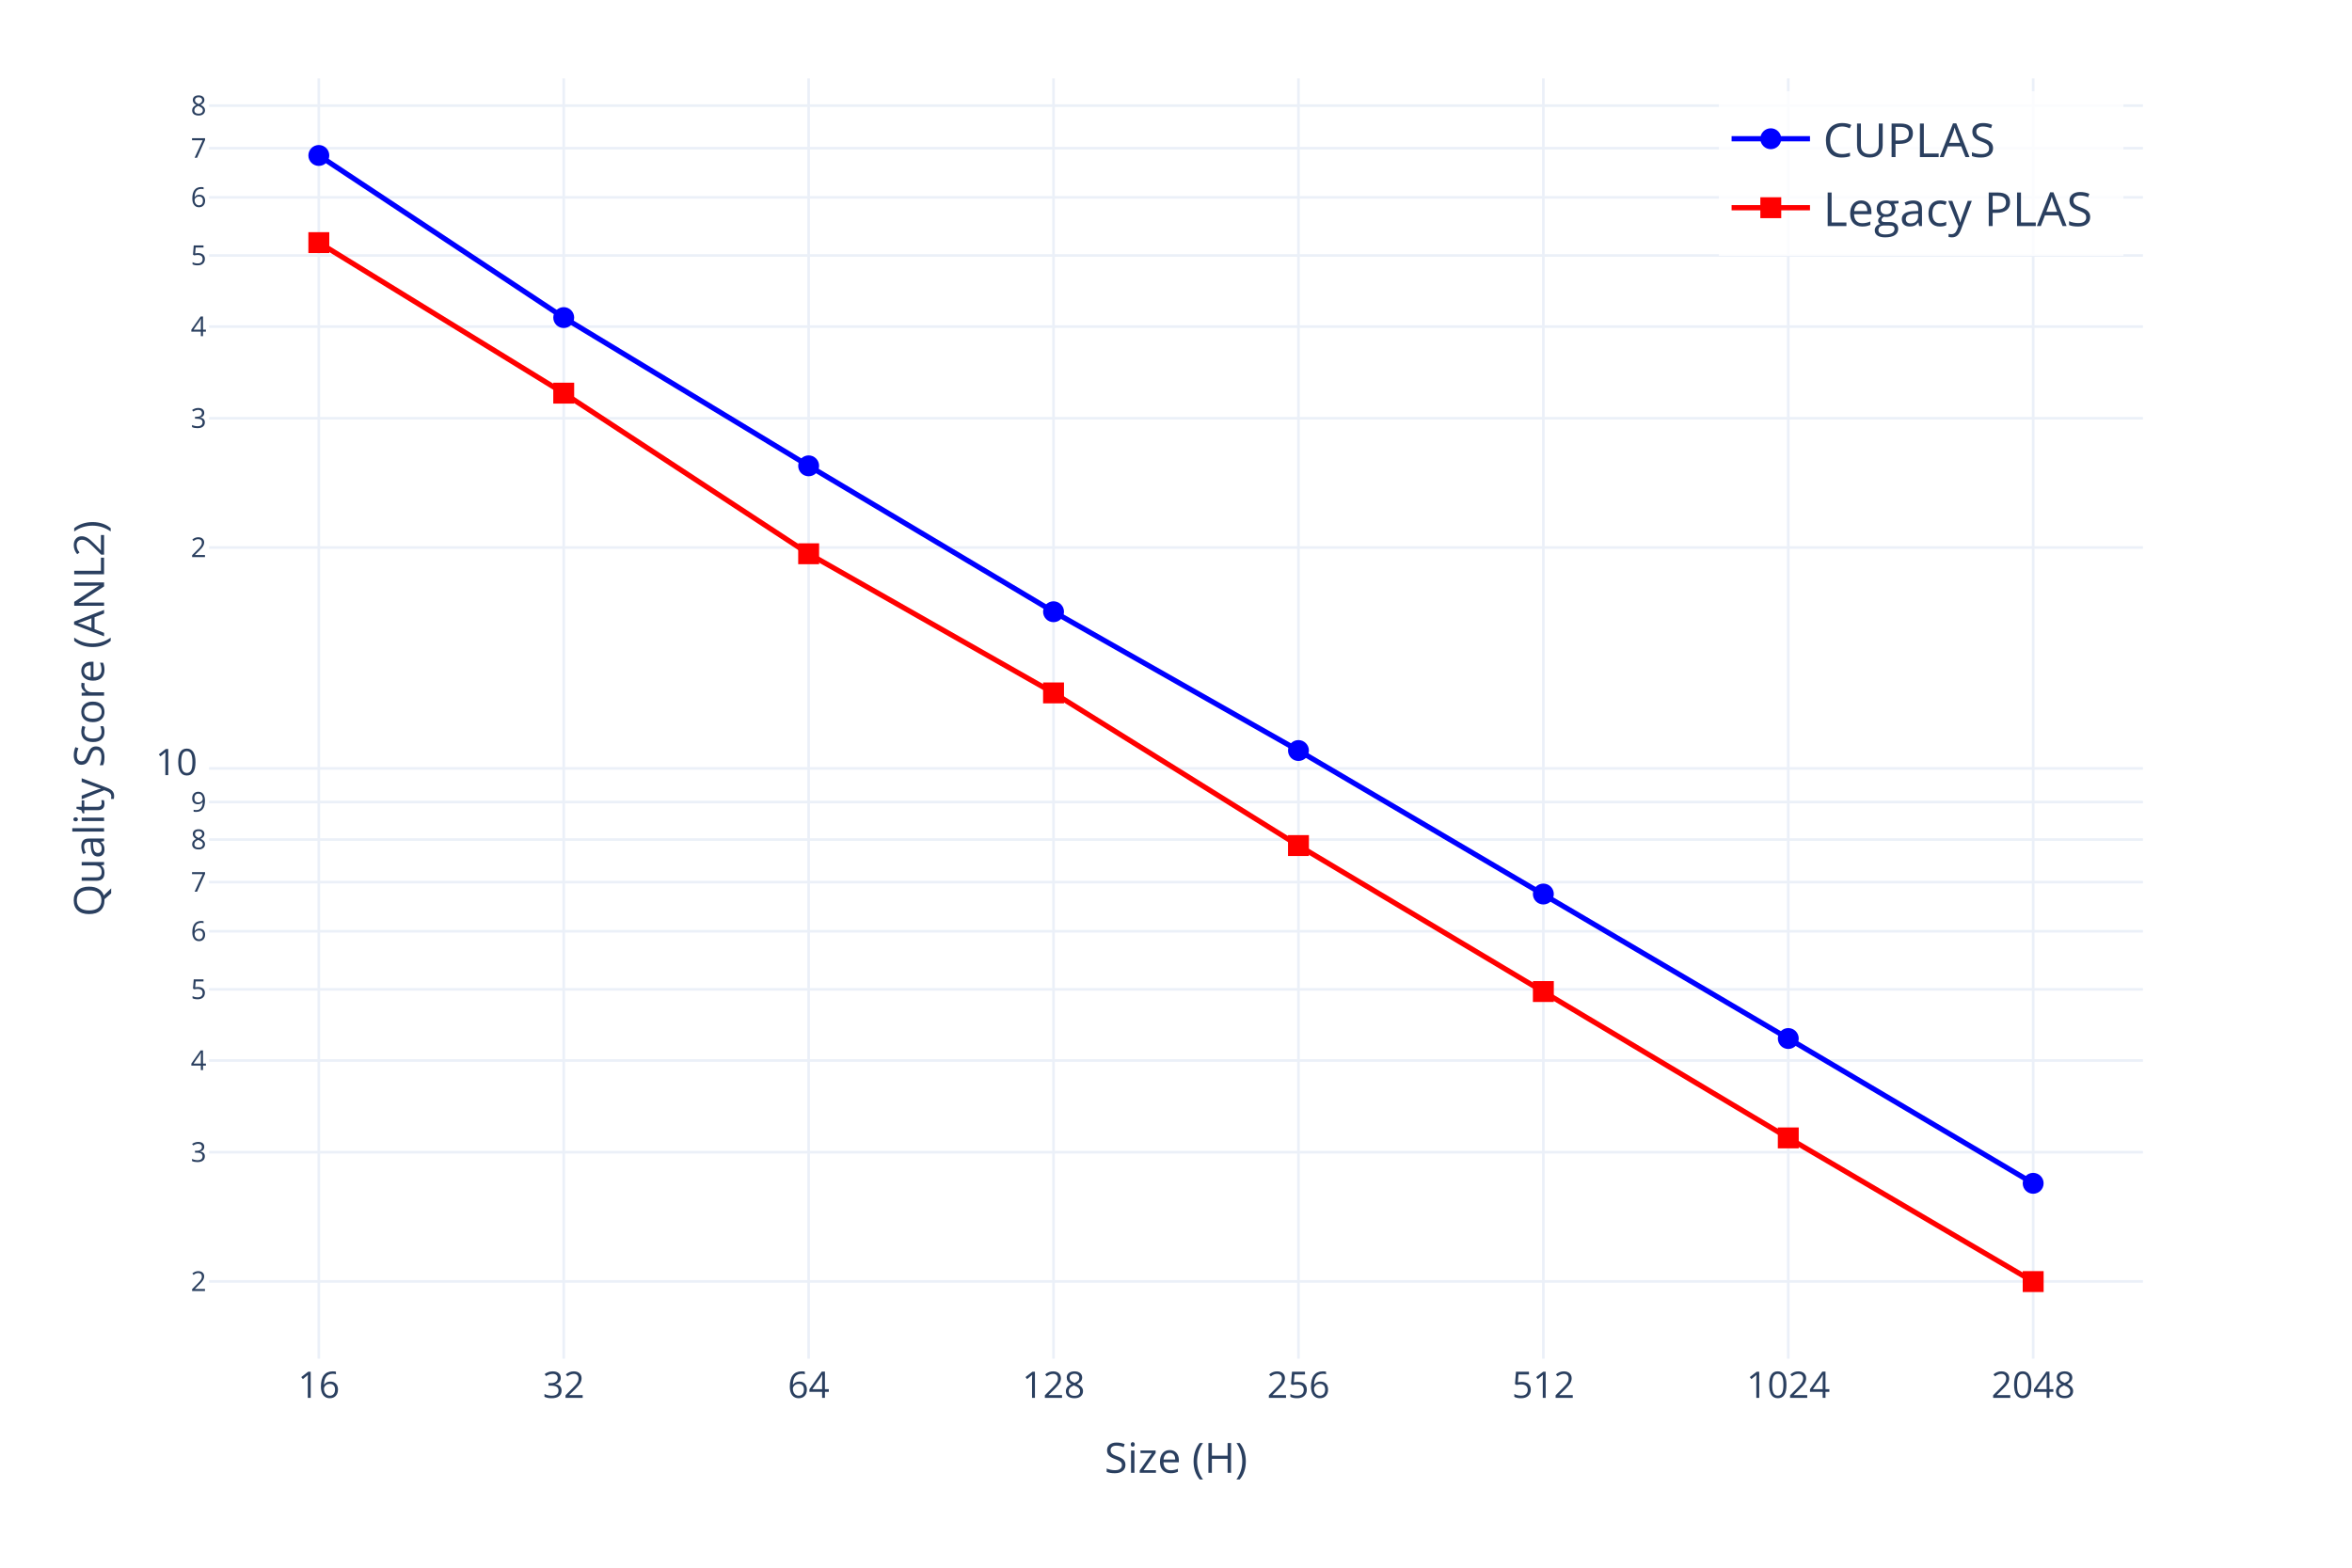
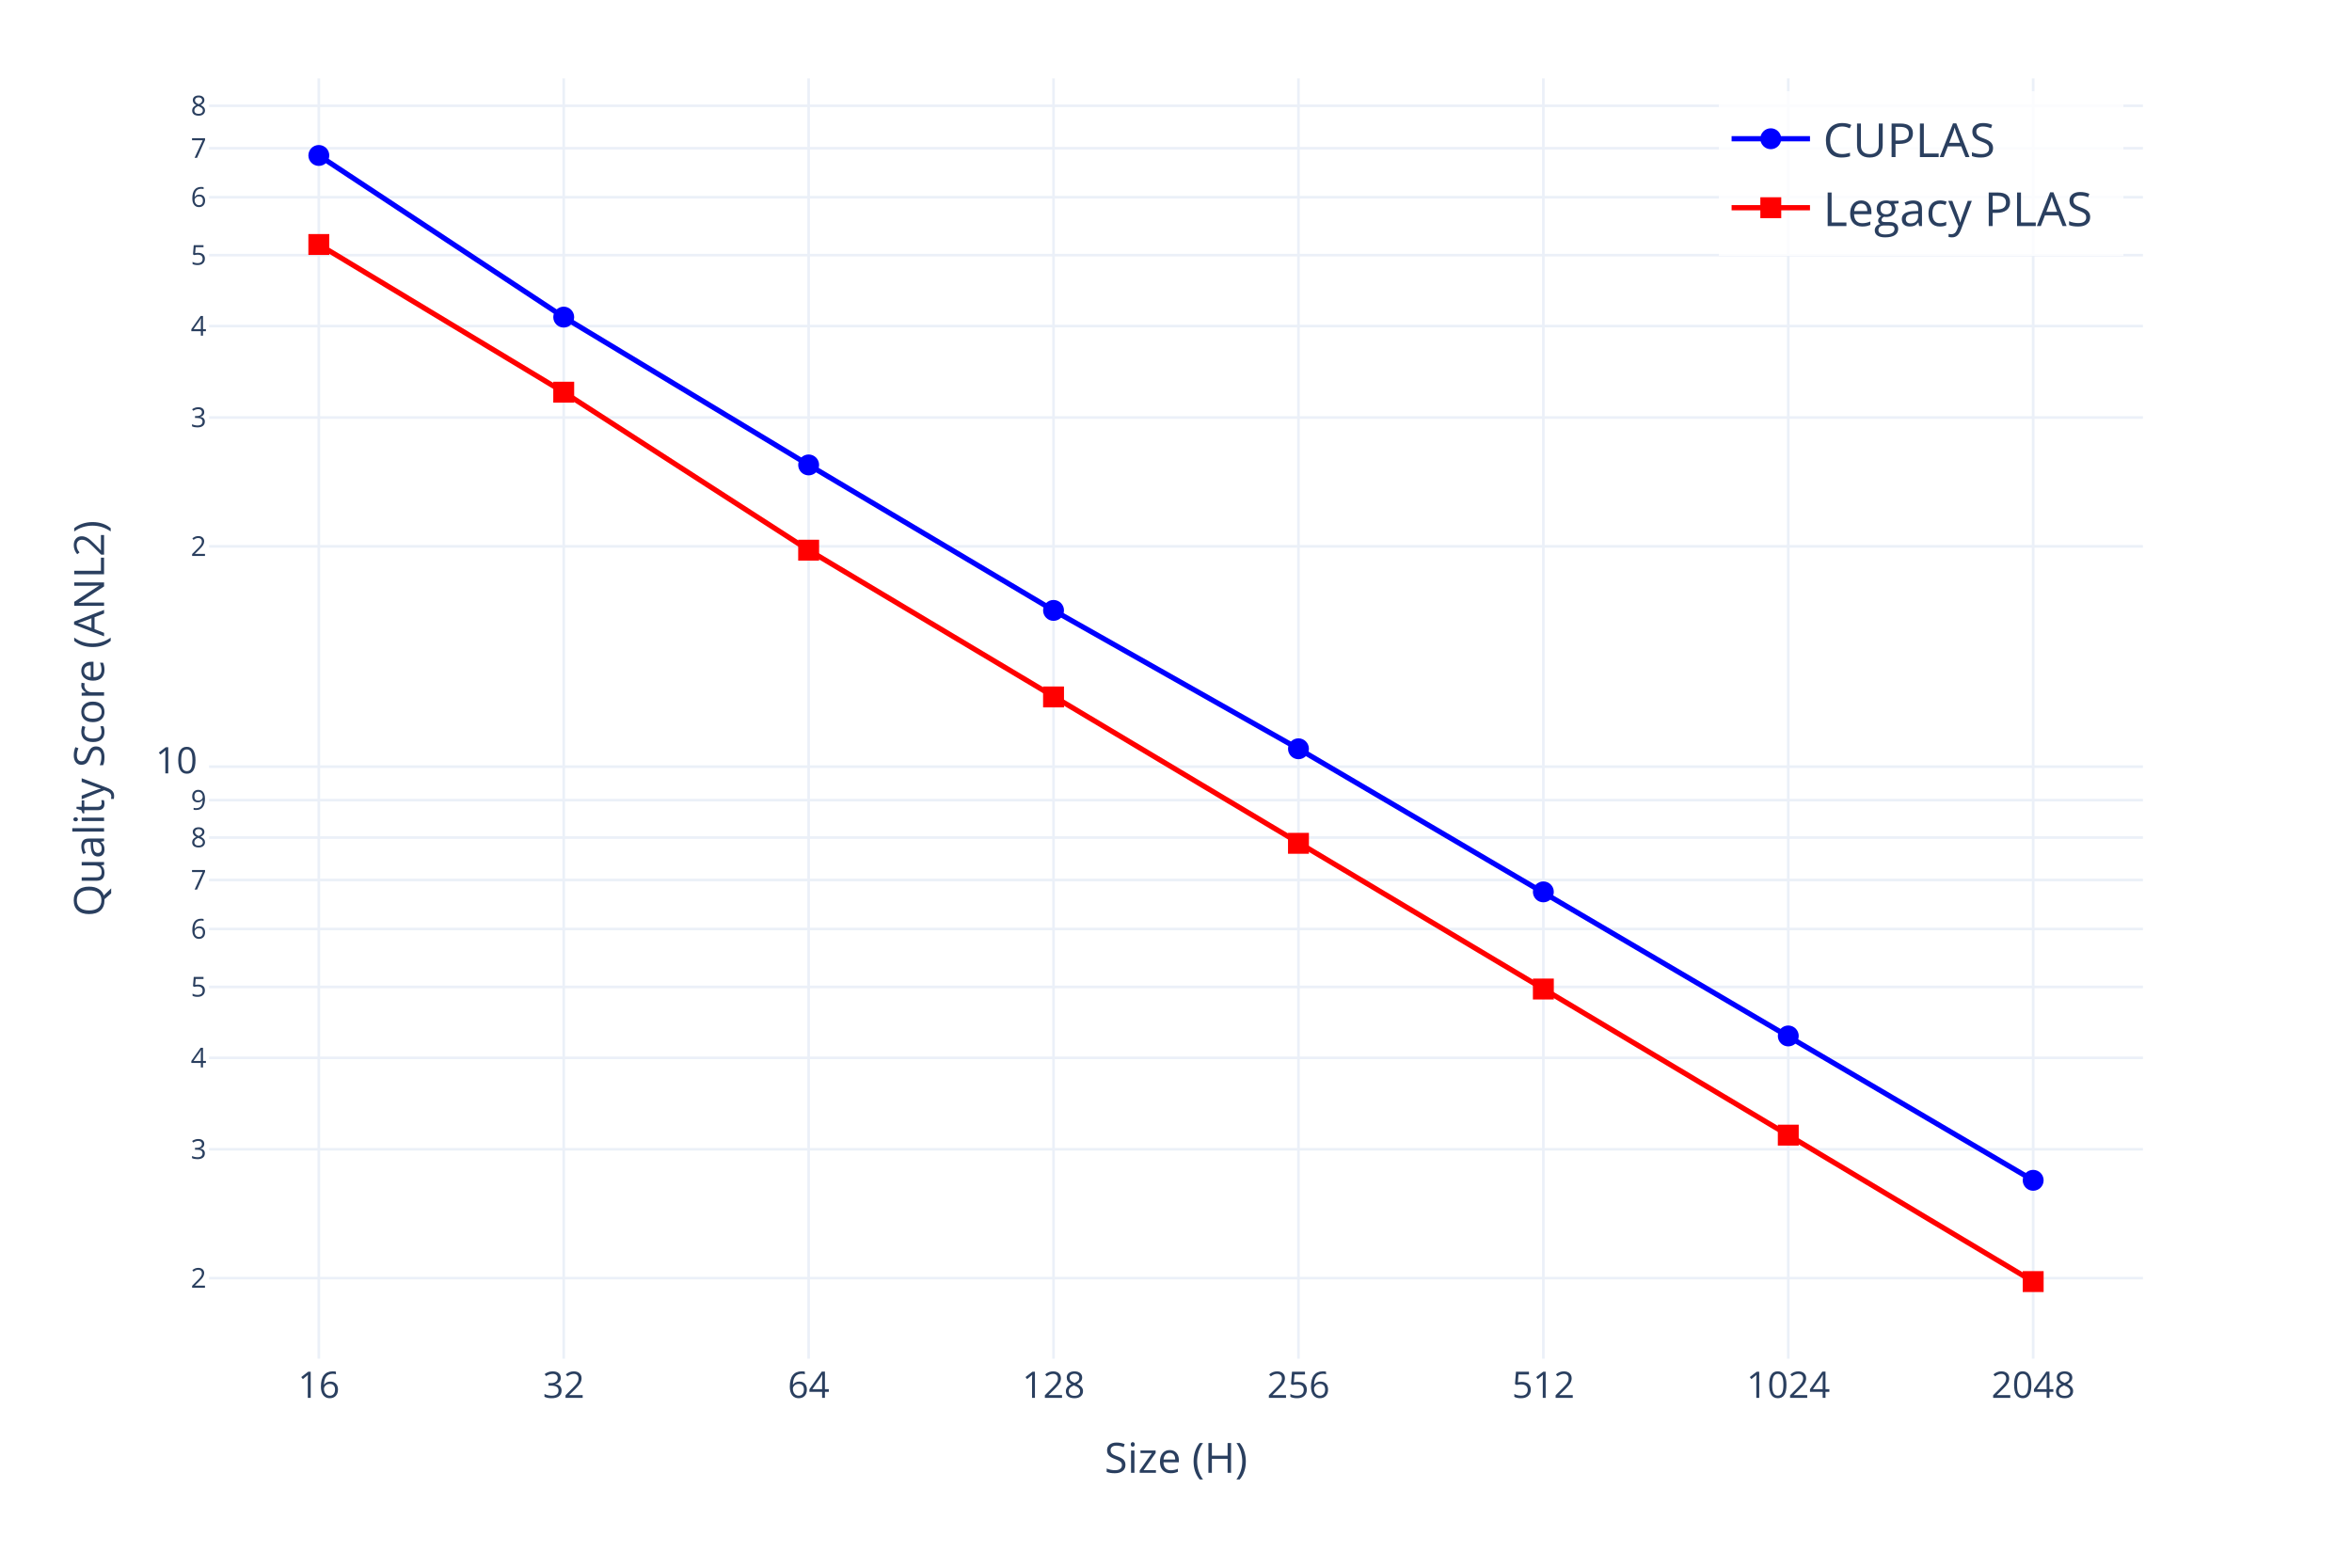
<svg xmlns="http://www.w3.org/2000/svg" class="main-svg" width="900" height="600" style="" viewBox="0 0 900 600">
  <rect x="0" y="0" width="900" height="600" style="fill: rgb(255, 255, 255); fill-opacity: 1;" />
-   <defs id="defs-22dfbc">
+   <defs id="defs-c1bffe">
    <g class="clips">
-       <clipPath id="clip22dfbcxyplot" class="plotclip">
+       <clipPath id="clipc1bffexyplot" class="plotclip">
        <rect width="740" height="490" />
      </clipPath>
-       <clipPath class="axesclip" id="clip22dfbcx">
+       <clipPath class="axesclip" id="clipc1bffex">
        <rect x="80" y="0" width="740" height="600" />
      </clipPath>
-       <clipPath class="axesclip" id="clip22dfbcy">
+       <clipPath class="axesclip" id="clipc1bffey">
        <rect x="0" y="30" width="900" height="490" />
      </clipPath>
-       <clipPath class="axesclip" id="clip22dfbcxy">
+       <clipPath class="axesclip" id="clipc1bffexy">
        <rect x="80" y="30" width="740" height="490" />
      </clipPath>
    </g>
    <g class="gradients" />
    <g class="patterns" />
  </defs>
  <g class="bglayer" />
  <g class="layer-below">
    <g class="imagelayer" />
    <g class="shapelayer" />
  </g>
  <g class="cartesianlayer">
    <g class="subplot xy">
      <g class="layer-subplot">
        <g class="shapelayer" />
        <g class="imagelayer" />
      </g>
      <g class="minor-gridlayer">
        <g class="x" />
        <g class="y" />
      </g>
      <g class="gridlayer">
        <g class="x">
          <path class="xgrid crisp" transform="translate(122,0)" d="M0,30v490" style="stroke: rgb(235, 240, 248); stroke-opacity: 1; stroke-width: 1px;" />
          <path class="xgrid crisp" transform="translate(215.71,0)" d="M0,30v490" style="stroke: rgb(235, 240, 248); stroke-opacity: 1; stroke-width: 1px;" />
          <path class="xgrid crisp" transform="translate(309.43,0)" d="M0,30v490" style="stroke: rgb(235, 240, 248); stroke-opacity: 1; stroke-width: 1px;" />
          <path class="xgrid crisp" transform="translate(403.14,0)" d="M0,30v490" style="stroke: rgb(235, 240, 248); stroke-opacity: 1; stroke-width: 1px;" />
          <path class="xgrid crisp" transform="translate(496.86,0)" d="M0,30v490" style="stroke: rgb(235, 240, 248); stroke-opacity: 1; stroke-width: 1px;" />
          <path class="xgrid crisp" transform="translate(590.57,0)" d="M0,30v490" style="stroke: rgb(235, 240, 248); stroke-opacity: 1; stroke-width: 1px;" />
          <path class="xgrid crisp" transform="translate(684.29,0)" d="M0,30v490" style="stroke: rgb(235, 240, 248); stroke-opacity: 1; stroke-width: 1px;" />
          <path class="xgrid crisp" transform="translate(778,0)" d="M0,30v490" style="stroke: rgb(235, 240, 248); stroke-opacity: 1; stroke-width: 1px;" />
        </g>
        <g class="y">
-           <path class="ygrid crisp" transform="translate(0,490.44)" d="M80,0h740" style="stroke: rgb(235, 240, 248); stroke-opacity: 1; stroke-width: 1px;" />
-           <path class="ygrid crisp" transform="translate(0,440.98)" d="M80,0h740" style="stroke: rgb(235, 240, 248); stroke-opacity: 1; stroke-width: 1px;" />
-           <path class="ygrid crisp" transform="translate(0,405.88)" d="M80,0h740" style="stroke: rgb(235, 240, 248); stroke-opacity: 1; stroke-width: 1px;" />
-           <path class="ygrid crisp" transform="translate(0,378.66)" d="M80,0h740" style="stroke: rgb(235, 240, 248); stroke-opacity: 1; stroke-width: 1px;" />
-           <path class="ygrid crisp" transform="translate(0,356.42)" d="M80,0h740" style="stroke: rgb(235, 240, 248); stroke-opacity: 1; stroke-width: 1px;" />
-           <path class="ygrid crisp" transform="translate(0,337.61)" d="M80,0h740" style="stroke: rgb(235, 240, 248); stroke-opacity: 1; stroke-width: 1px;" />
-           <path class="ygrid crisp" transform="translate(0,321.32)" d="M80,0h740" style="stroke: rgb(235, 240, 248); stroke-opacity: 1; stroke-width: 1px;" />
-           <path class="ygrid crisp" transform="translate(0,306.96)" d="M80,0h740" style="stroke: rgb(235, 240, 248); stroke-opacity: 1; stroke-width: 1px;" />
-           <path class="ygrid crisp" transform="translate(0,294.1)" d="M80,0h740" style="stroke: rgb(235, 240, 248); stroke-opacity: 1; stroke-width: 1px;" />
-           <path class="ygrid crisp" transform="translate(0,209.55)" d="M80,0h740" style="stroke: rgb(235, 240, 248); stroke-opacity: 1; stroke-width: 1px;" />
-           <path class="ygrid crisp" transform="translate(0,160.08)" d="M80,0h740" style="stroke: rgb(235, 240, 248); stroke-opacity: 1; stroke-width: 1px;" />
-           <path class="ygrid crisp" transform="translate(0,124.99)" d="M80,0h740" style="stroke: rgb(235, 240, 248); stroke-opacity: 1; stroke-width: 1px;" />
-           <path class="ygrid crisp" transform="translate(0,97.77)" d="M80,0h740" style="stroke: rgb(235, 240, 248); stroke-opacity: 1; stroke-width: 1px;" />
-           <path class="ygrid crisp" transform="translate(0,75.53)" d="M80,0h740" style="stroke: rgb(235, 240, 248); stroke-opacity: 1; stroke-width: 1px;" />
-           <path class="ygrid crisp" transform="translate(0,56.72)" d="M80,0h740" style="stroke: rgb(235, 240, 248); stroke-opacity: 1; stroke-width: 1px;" />
-           <path class="ygrid crisp" transform="translate(0,40.43)" d="M80,0h740" style="stroke: rgb(235, 240, 248); stroke-opacity: 1; stroke-width: 1px;" />
+           <path class="ygrid crisp" transform="translate(0,489.18)" d="M80,0h740" style="stroke: rgb(235, 240, 248); stroke-opacity: 1; stroke-width: 1px;" />
+           <path class="ygrid crisp" transform="translate(0,439.86)" d="M80,0h740" style="stroke: rgb(235, 240, 248); stroke-opacity: 1; stroke-width: 1px;" />
+           <path class="ygrid crisp" transform="translate(0,404.87)" d="M80,0h740" style="stroke: rgb(235, 240, 248); stroke-opacity: 1; stroke-width: 1px;" />
+           <path class="ygrid crisp" transform="translate(0,377.73)" d="M80,0h740" style="stroke: rgb(235, 240, 248); stroke-opacity: 1; stroke-width: 1px;" />
+           <path class="ygrid crisp" transform="translate(0,355.55)" d="M80,0h740" style="stroke: rgb(235, 240, 248); stroke-opacity: 1; stroke-width: 1px;" />
+           <path class="ygrid crisp" transform="translate(0,336.8)" d="M80,0h740" style="stroke: rgb(235, 240, 248); stroke-opacity: 1; stroke-width: 1px;" />
+           <path class="ygrid crisp" transform="translate(0,320.56)" d="M80,0h740" style="stroke: rgb(235, 240, 248); stroke-opacity: 1; stroke-width: 1px;" />
+           <path class="ygrid crisp" transform="translate(0,306.23)" d="M80,0h740" style="stroke: rgb(235, 240, 248); stroke-opacity: 1; stroke-width: 1px;" />
+           <path class="ygrid crisp" transform="translate(0,293.42)" d="M80,0h740" style="stroke: rgb(235, 240, 248); stroke-opacity: 1; stroke-width: 1px;" />
+           <path class="ygrid crisp" transform="translate(0,209.11)" d="M80,0h740" style="stroke: rgb(235, 240, 248); stroke-opacity: 1; stroke-width: 1px;" />
+           <path class="ygrid crisp" transform="translate(0,159.79)" d="M80,0h740" style="stroke: rgb(235, 240, 248); stroke-opacity: 1; stroke-width: 1px;" />
+           <path class="ygrid crisp" transform="translate(0,124.8)" d="M80,0h740" style="stroke: rgb(235, 240, 248); stroke-opacity: 1; stroke-width: 1px;" />
+           <path class="ygrid crisp" transform="translate(0,97.66)" d="M80,0h740" style="stroke: rgb(235, 240, 248); stroke-opacity: 1; stroke-width: 1px;" />
+           <path class="ygrid crisp" transform="translate(0,75.48)" d="M80,0h740" style="stroke: rgb(235, 240, 248); stroke-opacity: 1; stroke-width: 1px;" />
+           <path class="ygrid crisp" transform="translate(0,56.73)" d="M80,0h740" style="stroke: rgb(235, 240, 248); stroke-opacity: 1; stroke-width: 1px;" />
+           <path class="ygrid crisp" transform="translate(0,40.49)" d="M80,0h740" style="stroke: rgb(235, 240, 248); stroke-opacity: 1; stroke-width: 1px;" />
        </g>
      </g>
      <g class="zerolinelayer" />
      <g class="layer-between">
        <g class="shapelayer" />
        <g class="imagelayer" />
      </g>
      <path class="xlines-below" />
      <path class="ylines-below" />
      <g class="overlines-below" />
      <g class="xaxislayer-below" />
      <g class="yaxislayer-below" />
      <g class="overaxes-below" />
      <g class="overplot">
-         <g class="xy" transform="translate(80,30)" clip-path="url(#clip22dfbcxyplot)">
+         <g class="xy" transform="translate(80,30)" clip-path="url(#clipc1bffexyplot)">
          <g class="scatterlayer mlayer">
-             <g class="trace scatter tracea38313" style="stroke-miterlimit: 2; opacity: 1;">
+             <g class="trace scatter traceea219f" style="stroke-miterlimit: 2; opacity: 1;">
              <g class="fills" />
              <g class="errorbars" />
              <g class="lines">
-                 <path class="js-line" d="M42,29.5L135.71,91.55L229.43,148.29L323.14,204.13L416.86,257.25L604.29,367.47L698,422.89" style="vector-effect: none; fill: none; stroke: rgb(0, 0, 255); stroke-opacity: 1; stroke-width: 2px; opacity: 1;" />
+                 <path class="js-line" d="M42,29.5L135.71,91.37L229.43,147.94L323.14,203.62L416.86,256.58L698,421.74" style="vector-effect: none; fill: none; stroke: rgb(0, 0, 255); stroke-opacity: 1; stroke-width: 2px; opacity: 1;" />
              </g>
              <g class="points">
                <path class="point" transform="translate(42,29.5)" d="M4,0A4,4 0 1,1 0,-4A4,4 0 0,1 4,0Z" style="opacity: 1; stroke-width: 0px; fill: rgb(0, 0, 255); fill-opacity: 1;" />
-                 <path class="point" transform="translate(135.71,91.55)" d="M4,0A4,4 0 1,1 0,-4A4,4 0 0,1 4,0Z" style="opacity: 1; stroke-width: 0px; fill: rgb(0, 0, 255); fill-opacity: 1;" />
-                 <path class="point" transform="translate(229.43,148.29)" d="M4,0A4,4 0 1,1 0,-4A4,4 0 0,1 4,0Z" style="opacity: 1; stroke-width: 0px; fill: rgb(0, 0, 255); fill-opacity: 1;" />
-                 <path class="point" transform="translate(323.14,204.13)" d="M4,0A4,4 0 1,1 0,-4A4,4 0 0,1 4,0Z" style="opacity: 1; stroke-width: 0px; fill: rgb(0, 0, 255); fill-opacity: 1;" />
-                 <path class="point" transform="translate(416.86,257.25)" d="M4,0A4,4 0 1,1 0,-4A4,4 0 0,1 4,0Z" style="opacity: 1; stroke-width: 0px; fill: rgb(0, 0, 255); fill-opacity: 1;" />
-                 <path class="point" transform="translate(510.57,312.17)" d="M4,0A4,4 0 1,1 0,-4A4,4 0 0,1 4,0Z" style="opacity: 1; stroke-width: 0px; fill: rgb(0, 0, 255); fill-opacity: 1;" />
-                 <path class="point" transform="translate(604.29,367.47)" d="M4,0A4,4 0 1,1 0,-4A4,4 0 0,1 4,0Z" style="opacity: 1; stroke-width: 0px; fill: rgb(0, 0, 255); fill-opacity: 1;" />
-                 <path class="point" transform="translate(698,422.89)" d="M4,0A4,4 0 1,1 0,-4A4,4 0 0,1 4,0Z" style="opacity: 1; stroke-width: 0px; fill: rgb(0, 0, 255); fill-opacity: 1;" />
+                 <path class="point" transform="translate(135.71,91.37)" d="M4,0A4,4 0 1,1 0,-4A4,4 0 0,1 4,0Z" style="opacity: 1; stroke-width: 0px; fill: rgb(0, 0, 255); fill-opacity: 1;" />
+                 <path class="point" transform="translate(229.43,147.94)" d="M4,0A4,4 0 1,1 0,-4A4,4 0 0,1 4,0Z" style="opacity: 1; stroke-width: 0px; fill: rgb(0, 0, 255); fill-opacity: 1;" />
+                 <path class="point" transform="translate(323.14,203.62)" d="M4,0A4,4 0 1,1 0,-4A4,4 0 0,1 4,0Z" style="opacity: 1; stroke-width: 0px; fill: rgb(0, 0, 255); fill-opacity: 1;" />
+                 <path class="point" transform="translate(416.86,256.58)" d="M4,0A4,4 0 1,1 0,-4A4,4 0 0,1 4,0Z" style="opacity: 1; stroke-width: 0px; fill: rgb(0, 0, 255); fill-opacity: 1;" />
+                 <path class="point" transform="translate(510.57,311.35)" d="M4,0A4,4 0 1,1 0,-4A4,4 0 0,1 4,0Z" style="opacity: 1; stroke-width: 0px; fill: rgb(0, 0, 255); fill-opacity: 1;" />
+                 <path class="point" transform="translate(604.29,366.49)" d="M4,0A4,4 0 1,1 0,-4A4,4 0 0,1 4,0Z" style="opacity: 1; stroke-width: 0px; fill: rgb(0, 0, 255); fill-opacity: 1;" />
+                 <path class="point" transform="translate(698,421.74)" d="M4,0A4,4 0 1,1 0,-4A4,4 0 0,1 4,0Z" style="opacity: 1; stroke-width: 0px; fill: rgb(0, 0, 255); fill-opacity: 1;" />
              </g>
              <g class="text" />
            </g>
-             <g class="trace scatter tracea3c854" style="stroke-miterlimit: 2; opacity: 1;">
+             <g class="trace scatter tracea8838e" style="stroke-miterlimit: 2; opacity: 1;">
              <g class="fills" />
              <g class="errorbars" />
              <g class="lines">
-                 <path class="js-line" d="M42,62.86L135.71,120.47L229.43,181.94L323.14,235.2L416.86,293.62L604.29,405.51L698,460.5" style="vector-effect: none; fill: none; stroke: rgb(255, 0, 0); stroke-opacity: 1; stroke-width: 2px; opacity: 1;" />
+                 <path class="js-line" d="M42,63.58L135.71,120.1L229.43,180.57L604.29,404.45L698,460.5" style="vector-effect: none; fill: none; stroke: rgb(255, 0, 0); stroke-opacity: 1; stroke-width: 2px; opacity: 1;" />
              </g>
              <g class="points">
-                 <path class="point" transform="translate(42,62.86)" d="M4,4H-4V-4H4Z" style="opacity: 1; stroke-width: 0px; fill: rgb(255, 0, 0); fill-opacity: 1;" />
-                 <path class="point" transform="translate(135.71,120.47)" d="M4,4H-4V-4H4Z" style="opacity: 1; stroke-width: 0px; fill: rgb(255, 0, 0); fill-opacity: 1;" />
-                 <path class="point" transform="translate(229.43,181.94)" d="M4,4H-4V-4H4Z" style="opacity: 1; stroke-width: 0px; fill: rgb(255, 0, 0); fill-opacity: 1;" />
-                 <path class="point" transform="translate(323.14,235.2)" d="M4,4H-4V-4H4Z" style="opacity: 1; stroke-width: 0px; fill: rgb(255, 0, 0); fill-opacity: 1;" />
-                 <path class="point" transform="translate(416.86,293.62)" d="M4,4H-4V-4H4Z" style="opacity: 1; stroke-width: 0px; fill: rgb(255, 0, 0); fill-opacity: 1;" />
-                 <path class="point" transform="translate(510.57,349.49)" d="M4,4H-4V-4H4Z" style="opacity: 1; stroke-width: 0px; fill: rgb(255, 0, 0); fill-opacity: 1;" />
-                 <path class="point" transform="translate(604.29,405.51)" d="M4,4H-4V-4H4Z" style="opacity: 1; stroke-width: 0px; fill: rgb(255, 0, 0); fill-opacity: 1;" />
+                 <path class="point" transform="translate(42,63.58)" d="M4,4H-4V-4H4Z" style="opacity: 1; stroke-width: 0px; fill: rgb(255, 0, 0); fill-opacity: 1;" />
+                 <path class="point" transform="translate(135.71,120.1)" d="M4,4H-4V-4H4Z" style="opacity: 1; stroke-width: 0px; fill: rgb(255, 0, 0); fill-opacity: 1;" />
+                 <path class="point" transform="translate(229.43,180.57)" d="M4,4H-4V-4H4Z" style="opacity: 1; stroke-width: 0px; fill: rgb(255, 0, 0); fill-opacity: 1;" />
+                 <path class="point" transform="translate(323.14,236.74)" d="M4,4H-4V-4H4Z" style="opacity: 1; stroke-width: 0px; fill: rgb(255, 0, 0); fill-opacity: 1;" />
+                 <path class="point" transform="translate(416.86,292.76)" d="M4,4H-4V-4H4Z" style="opacity: 1; stroke-width: 0px; fill: rgb(255, 0, 0); fill-opacity: 1;" />
+                 <path class="point" transform="translate(510.57,348.53)" d="M4,4H-4V-4H4Z" style="opacity: 1; stroke-width: 0px; fill: rgb(255, 0, 0); fill-opacity: 1;" />
+                 <path class="point" transform="translate(604.29,404.45)" d="M4,4H-4V-4H4Z" style="opacity: 1; stroke-width: 0px; fill: rgb(255, 0, 0); fill-opacity: 1;" />
                <path class="point" transform="translate(698,460.5)" d="M4,4H-4V-4H4Z" style="opacity: 1; stroke-width: 0px; fill: rgb(255, 0, 0); fill-opacity: 1;" />
              </g>
              <g class="text" />
            </g>
          </g>
        </g>
      </g>
+       <g class="zerolinelayer-above" />
      <path class="xlines-above crisp" d="M0,0" style="fill: none;" />
      <path class="ylines-above crisp" d="M0,0" style="fill: none;" />
      <g class="overlines-above" />
      <g class="xaxislayer-above">
        <g class="xtick">
-           <text text-anchor="middle" x="0" y="535" transform="translate(122,0)" style="font-family: 'Open Sans', verdana, arial, sans-serif; font-size: 14px; fill: rgb(42, 63, 95); fill-opacity: 1; white-space: pre; opacity: 1;">16</text>
-         </g>
-         <g class="xtick">
-           <text text-anchor="middle" x="0" y="535" style="font-family: 'Open Sans', verdana, arial, sans-serif; font-size: 14px; fill: rgb(42, 63, 95); fill-opacity: 1; white-space: pre; opacity: 1;" transform="translate(215.71,0)">32</text>
-         </g>
-         <g class="xtick">
-           <text text-anchor="middle" x="0" y="535" style="font-family: 'Open Sans', verdana, arial, sans-serif; font-size: 14px; fill: rgb(42, 63, 95); fill-opacity: 1; white-space: pre; opacity: 1;" transform="translate(309.43,0)">64</text>
-         </g>
-         <g class="xtick">
-           <text text-anchor="middle" x="0" y="535" style="font-family: 'Open Sans', verdana, arial, sans-serif; font-size: 14px; fill: rgb(42, 63, 95); fill-opacity: 1; white-space: pre; opacity: 1;" transform="translate(403.14,0)">128</text>
-         </g>
-         <g class="xtick">
-           <text text-anchor="middle" x="0" y="535" style="font-family: 'Open Sans', verdana, arial, sans-serif; font-size: 14px; fill: rgb(42, 63, 95); fill-opacity: 1; white-space: pre; opacity: 1;" transform="translate(496.86,0)">256</text>
-         </g>
-         <g class="xtick">
-           <text text-anchor="middle" x="0" y="535" style="font-family: 'Open Sans', verdana, arial, sans-serif; font-size: 14px; fill: rgb(42, 63, 95); fill-opacity: 1; white-space: pre; opacity: 1;" transform="translate(590.57,0)">512</text>
-         </g>
-         <g class="xtick">
-           <text text-anchor="middle" x="0" y="535" style="font-family: 'Open Sans', verdana, arial, sans-serif; font-size: 14px; fill: rgb(42, 63, 95); fill-opacity: 1; white-space: pre; opacity: 1;" transform="translate(684.29,0)">1024</text>
-         </g>
-         <g class="xtick">
-           <text text-anchor="middle" x="0" y="535" style="font-family: 'Open Sans', verdana, arial, sans-serif; font-size: 14px; fill: rgb(42, 63, 95); fill-opacity: 1; white-space: pre; opacity: 1;" transform="translate(778,0)">2048</text>
+           <text text-anchor="middle" x="0" y="535" transform="translate(122,0)" style="font-family: 'Open Sans', verdana, arial, sans-serif; font-size: 14px; fill: rgb(42, 63, 95); fill-opacity: 1; white-space: pre;">16</text>
+         </g>
+         <g class="xtick">
+           <text text-anchor="middle" x="0" y="535" style="font-family: 'Open Sans', verdana, arial, sans-serif; font-size: 14px; fill: rgb(42, 63, 95); fill-opacity: 1; white-space: pre;" transform="translate(215.71,0)">32</text>
+         </g>
+         <g class="xtick">
+           <text text-anchor="middle" x="0" y="535" style="font-family: 'Open Sans', verdana, arial, sans-serif; font-size: 14px; fill: rgb(42, 63, 95); fill-opacity: 1; white-space: pre;" transform="translate(309.43,0)">64</text>
+         </g>
+         <g class="xtick">
+           <text text-anchor="middle" x="0" y="535" style="font-family: 'Open Sans', verdana, arial, sans-serif; font-size: 14px; fill: rgb(42, 63, 95); fill-opacity: 1; white-space: pre;" transform="translate(403.14,0)">128</text>
+         </g>
+         <g class="xtick">
+           <text text-anchor="middle" x="0" y="535" style="font-family: 'Open Sans', verdana, arial, sans-serif; font-size: 14px; fill: rgb(42, 63, 95); fill-opacity: 1; white-space: pre;" transform="translate(496.86,0)">256</text>
+         </g>
+         <g class="xtick">
+           <text text-anchor="middle" x="0" y="535" style="font-family: 'Open Sans', verdana, arial, sans-serif; font-size: 14px; fill: rgb(42, 63, 95); fill-opacity: 1; white-space: pre;" transform="translate(590.57,0)">512</text>
+         </g>
+         <g class="xtick">
+           <text text-anchor="middle" x="0" y="535" style="font-family: 'Open Sans', verdana, arial, sans-serif; font-size: 14px; fill: rgb(42, 63, 95); fill-opacity: 1; white-space: pre;" transform="translate(684.29,0)">1024</text>
+         </g>
+         <g class="xtick">
+           <text text-anchor="middle" x="0" y="535" style="font-family: 'Open Sans', verdana, arial, sans-serif; font-size: 14px; fill: rgb(42, 63, 95); fill-opacity: 1; white-space: pre;" transform="translate(778,0)">2048</text>
        </g>
      </g>
      <g class="yaxislayer-above">
        <g class="ytick">
-           <text text-anchor="end" x="79" y="3.675" transform="translate(0,490.44)" style="font-family: 'Open Sans', verdana, arial, sans-serif; font-size: 10.5px; fill: rgb(42, 63, 95); fill-opacity: 1; white-space: pre; opacity: 1;">2</text>
-         </g>
-         <g class="ytick">
-           <text text-anchor="end" x="79" y="3.675" style="font-family: 'Open Sans', verdana, arial, sans-serif; font-size: 10.5px; fill: rgb(42, 63, 95); fill-opacity: 1; white-space: pre; opacity: 1;" transform="translate(0,440.98)">3</text>
-         </g>
-         <g class="ytick">
-           <text text-anchor="end" x="79" y="3.675" style="font-family: 'Open Sans', verdana, arial, sans-serif; font-size: 10.5px; fill: rgb(42, 63, 95); fill-opacity: 1; white-space: pre; opacity: 1;" transform="translate(0,405.88)">4</text>
-         </g>
-         <g class="ytick">
-           <text text-anchor="end" x="79" y="3.675" style="font-family: 'Open Sans', verdana, arial, sans-serif; font-size: 10.5px; fill: rgb(42, 63, 95); fill-opacity: 1; white-space: pre; opacity: 1;" transform="translate(0,378.66)">5</text>
-         </g>
-         <g class="ytick">
-           <text text-anchor="end" x="79" y="3.675" style="font-family: 'Open Sans', verdana, arial, sans-serif; font-size: 10.5px; fill: rgb(42, 63, 95); fill-opacity: 1; white-space: pre; opacity: 1;" transform="translate(0,356.42)">6</text>
-         </g>
-         <g class="ytick">
-           <text text-anchor="end" x="79" y="3.675" style="font-family: 'Open Sans', verdana, arial, sans-serif; font-size: 10.5px; fill: rgb(42, 63, 95); fill-opacity: 1; white-space: pre; opacity: 1;" transform="translate(0,337.61)">7</text>
-         </g>
-         <g class="ytick">
-           <text text-anchor="end" x="79" y="3.675" style="font-family: 'Open Sans', verdana, arial, sans-serif; font-size: 10.5px; fill: rgb(42, 63, 95); fill-opacity: 1; white-space: pre; opacity: 1;" transform="translate(0,321.32)">8</text>
-         </g>
-         <g class="ytick">
-           <text text-anchor="end" x="79" y="3.675" style="font-family: 'Open Sans', verdana, arial, sans-serif; font-size: 10.5px; fill: rgb(42, 63, 95); fill-opacity: 1; white-space: pre; opacity: 1;" transform="translate(0,306.96)">9</text>
-         </g>
-         <g class="ytick">
-           <text text-anchor="end" x="75.5" y="2.567" style="font-family: 'Open Sans', verdana, arial, sans-serif; font-size: 14px; fill: rgb(42, 63, 95); fill-opacity: 1; white-space: pre; opacity: 1;" transform="translate(0,294.1)">10</text>
-         </g>
-         <g class="ytick">
-           <text text-anchor="end" x="79" y="3.675" style="font-family: 'Open Sans', verdana, arial, sans-serif; font-size: 10.5px; fill: rgb(42, 63, 95); fill-opacity: 1; white-space: pre; opacity: 1;" transform="translate(0,209.55)">2</text>
-         </g>
-         <g class="ytick">
-           <text text-anchor="end" x="79" y="3.675" style="font-family: 'Open Sans', verdana, arial, sans-serif; font-size: 10.5px; fill: rgb(42, 63, 95); fill-opacity: 1; white-space: pre; opacity: 1;" transform="translate(0,160.08)">3</text>
-         </g>
-         <g class="ytick">
-           <text text-anchor="end" x="79" y="3.675" style="font-family: 'Open Sans', verdana, arial, sans-serif; font-size: 10.5px; fill: rgb(42, 63, 95); fill-opacity: 1; white-space: pre; opacity: 1;" transform="translate(0,124.99)">4</text>
-         </g>
-         <g class="ytick">
-           <text text-anchor="end" x="79" y="3.675" style="font-family: 'Open Sans', verdana, arial, sans-serif; font-size: 10.5px; fill: rgb(42, 63, 95); fill-opacity: 1; white-space: pre; opacity: 1;" transform="translate(0,97.77)">5</text>
-         </g>
-         <g class="ytick">
-           <text text-anchor="end" x="79" y="3.675" style="font-family: 'Open Sans', verdana, arial, sans-serif; font-size: 10.5px; fill: rgb(42, 63, 95); fill-opacity: 1; white-space: pre; opacity: 1;" transform="translate(0,75.53)">6</text>
-         </g>
-         <g class="ytick">
-           <text text-anchor="end" x="79" y="3.675" style="font-family: 'Open Sans', verdana, arial, sans-serif; font-size: 10.5px; fill: rgb(42, 63, 95); fill-opacity: 1; white-space: pre; opacity: 1;" transform="translate(0,56.72)">7</text>
-         </g>
-         <g class="ytick">
-           <text text-anchor="end" x="79" y="3.675" style="font-family: 'Open Sans', verdana, arial, sans-serif; font-size: 10.5px; fill: rgb(42, 63, 95); fill-opacity: 1; white-space: pre; opacity: 1;" transform="translate(0,40.43)">8</text>
+           <text text-anchor="end" x="79" y="3.675" transform="translate(0,489.18)" style="font-family: 'Open Sans', verdana, arial, sans-serif; font-size: 10.5px; fill: rgb(42, 63, 95); fill-opacity: 1; white-space: pre;">2</text>
+         </g>
+         <g class="ytick">
+           <text text-anchor="end" x="79" y="3.675" style="font-family: 'Open Sans', verdana, arial, sans-serif; font-size: 10.5px; fill: rgb(42, 63, 95); fill-opacity: 1; white-space: pre;" transform="translate(0,439.86)">3</text>
+         </g>
+         <g class="ytick">
+           <text text-anchor="end" x="79" y="3.675" style="font-family: 'Open Sans', verdana, arial, sans-serif; font-size: 10.5px; fill: rgb(42, 63, 95); fill-opacity: 1; white-space: pre;" transform="translate(0,404.87)">4</text>
+         </g>
+         <g class="ytick">
+           <text text-anchor="end" x="79" y="3.675" style="font-family: 'Open Sans', verdana, arial, sans-serif; font-size: 10.5px; fill: rgb(42, 63, 95); fill-opacity: 1; white-space: pre;" transform="translate(0,377.73)">5</text>
+         </g>
+         <g class="ytick">
+           <text text-anchor="end" x="79" y="3.675" style="font-family: 'Open Sans', verdana, arial, sans-serif; font-size: 10.5px; fill: rgb(42, 63, 95); fill-opacity: 1; white-space: pre;" transform="translate(0,355.55)">6</text>
+         </g>
+         <g class="ytick">
+           <text text-anchor="end" x="79" y="3.675" style="font-family: 'Open Sans', verdana, arial, sans-serif; font-size: 10.5px; fill: rgb(42, 63, 95); fill-opacity: 1; white-space: pre;" transform="translate(0,336.8)">7</text>
+         </g>
+         <g class="ytick">
+           <text text-anchor="end" x="79" y="3.675" style="font-family: 'Open Sans', verdana, arial, sans-serif; font-size: 10.5px; fill: rgb(42, 63, 95); fill-opacity: 1; white-space: pre;" transform="translate(0,320.56)">8</text>
+         </g>
+         <g class="ytick">
+           <text text-anchor="end" x="79" y="3.675" style="font-family: 'Open Sans', verdana, arial, sans-serif; font-size: 10.5px; fill: rgb(42, 63, 95); fill-opacity: 1; white-space: pre;" transform="translate(0,306.23)">9</text>
+         </g>
+         <g class="ytick">
+           <text text-anchor="end" x="75.5" y="2.567" style="font-family: 'Open Sans', verdana, arial, sans-serif; font-size: 14px; fill: rgb(42, 63, 95); fill-opacity: 1; white-space: pre;" transform="translate(0,293.42)">10</text>
+         </g>
+         <g class="ytick">
+           <text text-anchor="end" x="79" y="3.675" style="font-family: 'Open Sans', verdana, arial, sans-serif; font-size: 10.5px; fill: rgb(42, 63, 95); fill-opacity: 1; white-space: pre;" transform="translate(0,209.11)">2</text>
+         </g>
+         <g class="ytick">
+           <text text-anchor="end" x="79" y="3.675" style="font-family: 'Open Sans', verdana, arial, sans-serif; font-size: 10.5px; fill: rgb(42, 63, 95); fill-opacity: 1; white-space: pre;" transform="translate(0,159.79)">3</text>
+         </g>
+         <g class="ytick">
+           <text text-anchor="end" x="79" y="3.675" style="font-family: 'Open Sans', verdana, arial, sans-serif; font-size: 10.5px; fill: rgb(42, 63, 95); fill-opacity: 1; white-space: pre;" transform="translate(0,124.8)">4</text>
+         </g>
+         <g class="ytick">
+           <text text-anchor="end" x="79" y="3.675" style="font-family: 'Open Sans', verdana, arial, sans-serif; font-size: 10.5px; fill: rgb(42, 63, 95); fill-opacity: 1; white-space: pre;" transform="translate(0,97.66)">5</text>
+         </g>
+         <g class="ytick">
+           <text text-anchor="end" x="79" y="3.675" style="font-family: 'Open Sans', verdana, arial, sans-serif; font-size: 10.5px; fill: rgb(42, 63, 95); fill-opacity: 1; white-space: pre;" transform="translate(0,75.48)">6</text>
+         </g>
+         <g class="ytick">
+           <text text-anchor="end" x="79" y="3.675" style="font-family: 'Open Sans', verdana, arial, sans-serif; font-size: 10.5px; fill: rgb(42, 63, 95); fill-opacity: 1; white-space: pre;" transform="translate(0,56.73)">7</text>
+         </g>
+         <g class="ytick">
+           <text text-anchor="end" x="79" y="3.675" style="font-family: 'Open Sans', verdana, arial, sans-serif; font-size: 10.5px; fill: rgb(42, 63, 95); fill-opacity: 1; white-space: pre;" transform="translate(0,40.49)">8</text>
        </g>
      </g>
      <g class="overaxes-above" />
    </g>
  </g>
  <g class="polarlayer" />
  <g class="smithlayer" />
  <g class="ternarylayer" />
  <g class="geolayer" />
  <g class="funnelarealayer" />
  <g class="pielayer" />
  <g class="iciclelayer" />
  <g class="treemaplayer" />
  <g class="sunburstlayer" />
  <g class="glimages" />
-   <defs id="topdefs-22dfbc">
+   <defs id="topdefs-c1bffe">
    <g class="clips" />
-     <clipPath id="legend22dfbc">
+     <clipPath id="legendc1bffe">
      <rect width="155" height="63" x="0" y="0" />
    </clipPath>
  </defs>
  <g class="layer-above">
    <g class="imagelayer" />
    <g class="shapelayer" />
  </g>
  <g class="infolayer">
    <g class="legend" pointer-events="all" transform="translate(657.6,34.9)">
      <rect class="bg" shape-rendering="crispEdges" style="stroke: rgb(68, 68, 68); stroke-opacity: 1; fill: rgb(255, 255, 255); fill-opacity: 0.8; stroke-width: 0px;" width="155" height="63" x="0" y="0" />
-       <g class="scrollbox" transform="" clip-path="url(#legend22dfbc)">
+       <g class="scrollbox" transform="" clip-path="url(#legendc1bffe)">
        <g class="groups">
          <g class="traces" transform="translate(0,18.2)" style="opacity: 1;">
            <text class="legendtext" text-anchor="start" x="40" y="7.02" style="font-family: 'Open Sans', verdana, arial, sans-serif; font-size: 18px; fill: rgb(42, 63, 95); fill-opacity: 1; white-space: pre;">CUPLAS</text>
            <g class="layers" style="opacity: 1;">
              <g class="legendfill" />
              <g class="legendlines">
                <path class="js-line" d="M5,0h30" style="fill: none; stroke: rgb(0, 0, 255); stroke-opacity: 1; stroke-width: 2px;" />
              </g>
              <g class="legendsymbols">
                <g class="legendpoints">
                  <path class="scatterpts" transform="translate(20,0)" d="M4,0A4,4 0 1,1 0,-4A4,4 0 0,1 4,0Z" style="opacity: 1; stroke-width: 0px; fill: rgb(0, 0, 255); fill-opacity: 1;" />
                </g>
              </g>
            </g>
            <rect class="legendtoggle" x="0" y="-13.2" width="149.078" height="26.4" style="fill: rgb(0, 0, 0); fill-opacity: 0;" />
          </g>
          <g class="traces" transform="translate(0,44.6)" style="opacity: 1;">
            <text class="legendtext" text-anchor="start" x="40" y="7.02" style="font-family: 'Open Sans', verdana, arial, sans-serif; font-size: 18px; fill: rgb(42, 63, 95); fill-opacity: 1; white-space: pre;">Legacy PLAS</text>
            <g class="layers" style="opacity: 1;">
              <g class="legendfill" />
              <g class="legendlines">
                <path class="js-line" d="M5,0h30" style="fill: none; stroke: rgb(255, 0, 0); stroke-opacity: 1; stroke-width: 2px;" />
              </g>
              <g class="legendsymbols">
                <g class="legendpoints">
                  <path class="scatterpts" transform="translate(20,0)" d="M4,4H-4V-4H4Z" style="opacity: 1; stroke-width: 0px; fill: rgb(255, 0, 0); fill-opacity: 1;" />
                </g>
              </g>
            </g>
            <rect class="legendtoggle" x="0" y="-13.2" width="149.078" height="26.4" style="fill: rgb(0, 0, 0); fill-opacity: 0;" />
          </g>
        </g>
      </g>
      <rect class="scrollbar" rx="20" ry="3" width="0" height="0" style="fill: rgb(128, 139, 164); fill-opacity: 1;" x="0" y="0" />
    </g>
    <g class="g-gtitle" />
    <g class="g-xtitle">
      <text class="xtitle" x="450" y="563.7" text-anchor="middle" style="opacity: 1; font-family: 'Open Sans', verdana, arial, sans-serif; font-size: 16px; fill: rgb(42, 63, 95); fill-opacity: 1; white-space: pre;">Size (H)</text>
    </g>
    <g class="g-ytitle">
      <text class="ytitle" transform="rotate(-90,39.82187,275)" x="39.822" y="275" text-anchor="middle" style="opacity: 1; font-family: 'Open Sans', verdana, arial, sans-serif; font-size: 16px; fill: rgb(42, 63, 95); fill-opacity: 1; white-space: pre;">Quality Score (ANL2)</text>
    </g>
  </g>
</svg>
